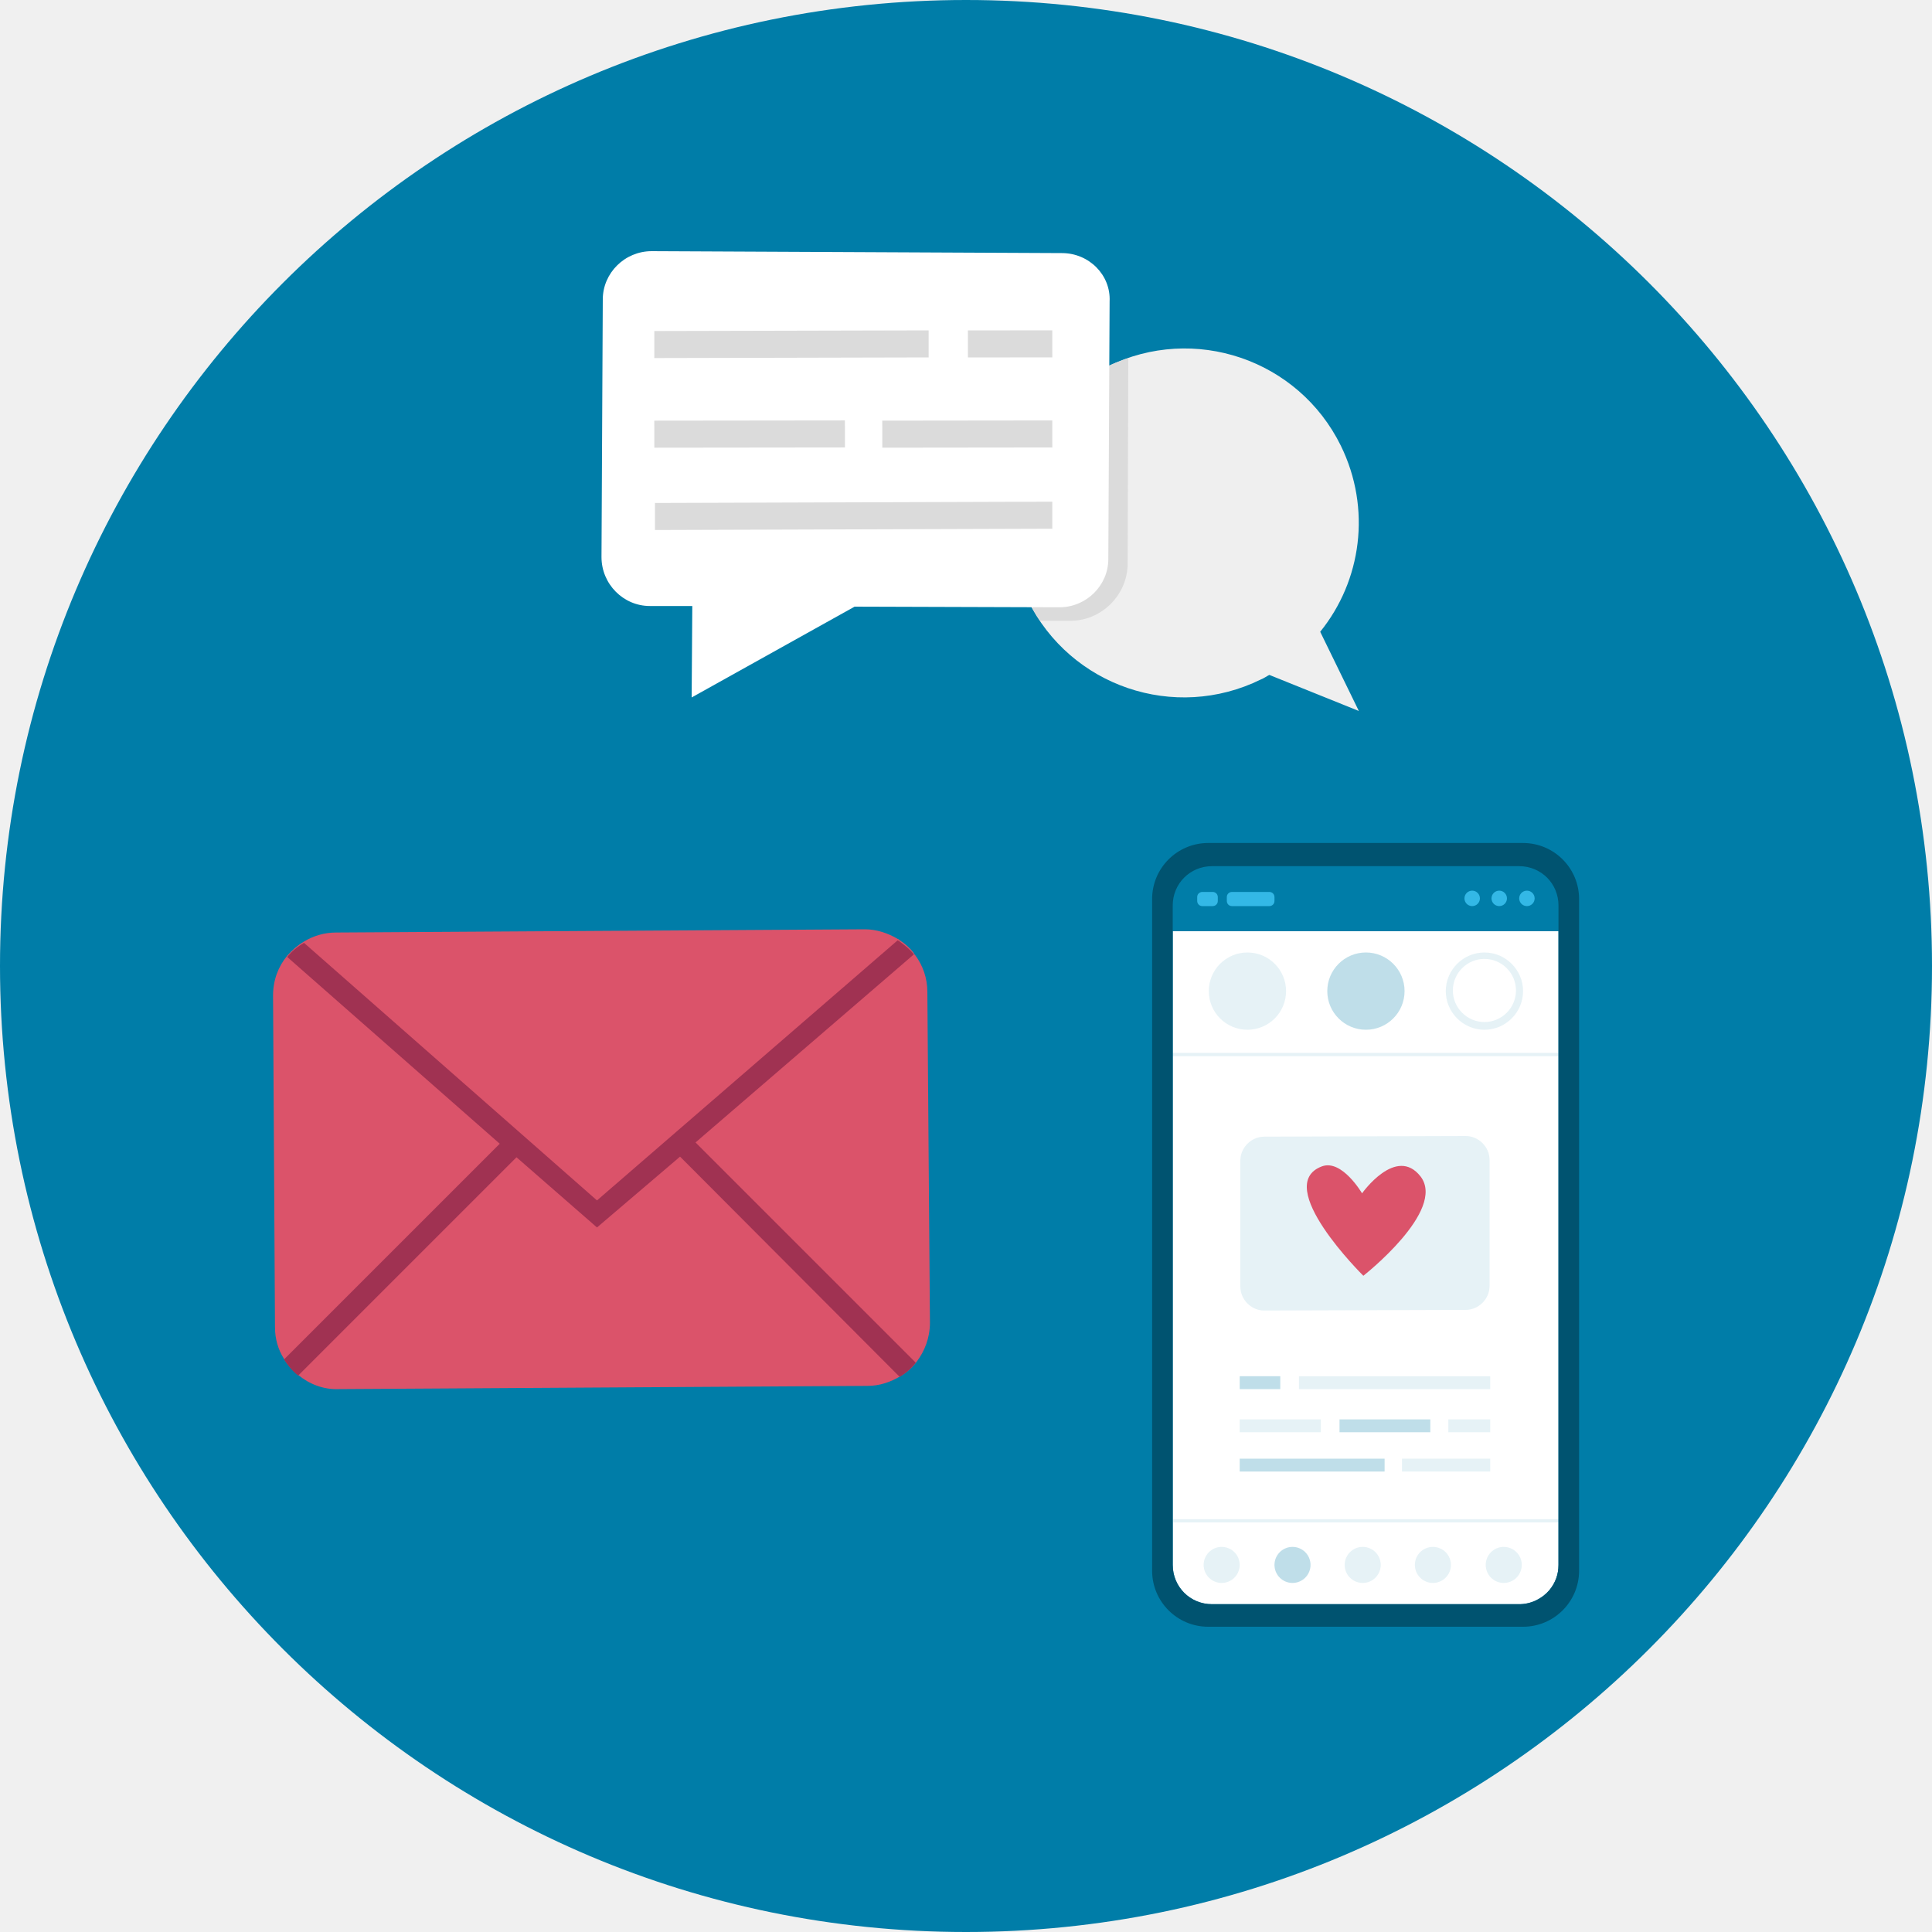
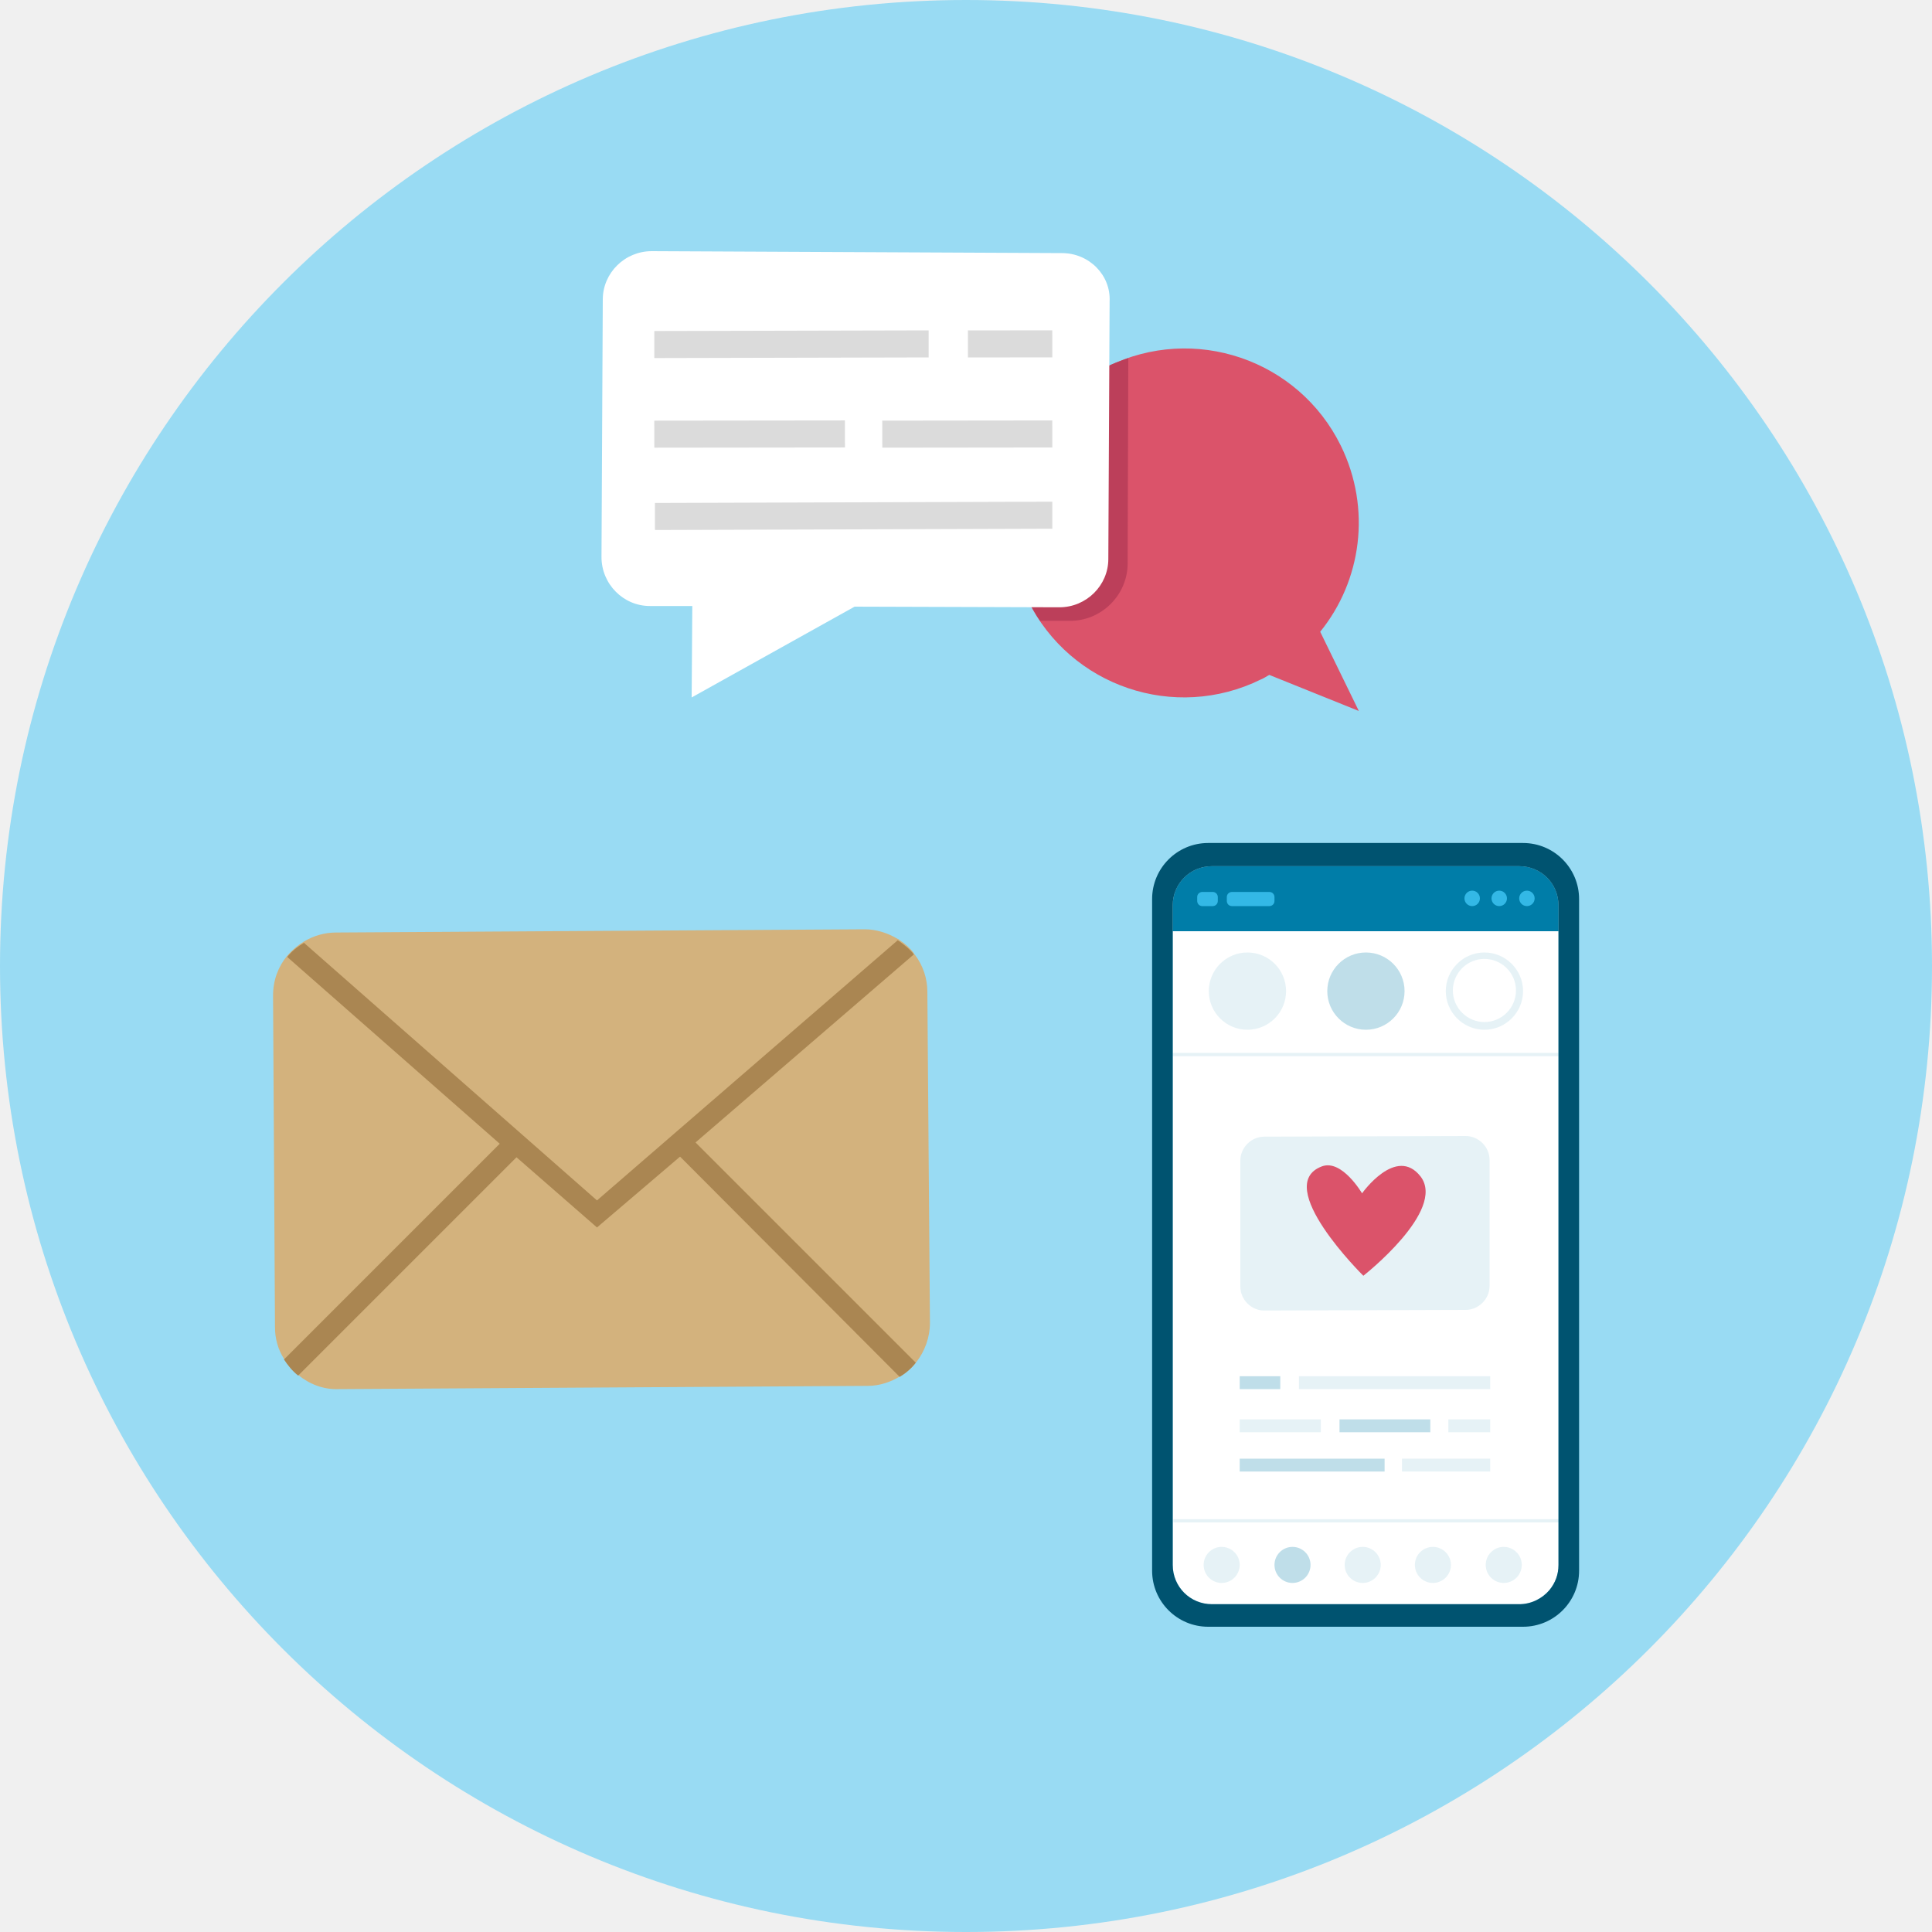
<svg xmlns="http://www.w3.org/2000/svg" version="1.1" id="_x33__x5F_1_x5F_130" x="0px" y="0px" viewBox="0 0 300 300" style="enable-background:new 0 0 300 300;" xml:space="preserve">
  <style type="text/css">
- 	.st0{fill:#007DA8;}
- 	.st1{fill:#DB536A;}
- 	.st2{fill:#A03252;}
- 	.st3{fill:#FFFFFF;}
- 	.st4{opacity:0.1;fill:#007DA8;enable-background:new    ;}
- 	.st5{opacity:0.25;fill:#007DA8;enable-background:new    ;}
- 	.st6{fill:#005370;}
- 	.st7{fill:#33B8E6;}
- 	.st8{fill:#EFEFEF;}
- 	.st9{fill:#DBDBDB;}
+ 	.st0{fill:#99DBF3;}
+ 	.st1{fill:#D3B27D;}
+ 	.st2{fill:#AA8652;}
+ 	.st3{fill:#007DA8;}
+ 	.st4{fill:#FFFFFF;}
+ 	.st5{opacity:0.1;fill:#007DA8;enable-background:new    ;}
+ 	.st6{opacity:0.25;fill:#007DA8;enable-background:new    ;}
+ 	.st7{fill:#005370;}
+ 	.st8{fill:#33B8E6;}
+ 	.st9{fill:#DB536A;}
+ 	.st10{fill:#BC3F5A;}
+ 	.st11{fill:#DBDBDB;}
</style>
  <g id="circle_00000117661677177078313440000017836623176495054008_">
    <g>
      <g id="Layer_1_00000145766244198452924450000012285452940145541814_">
        <circle class="st0" cx="150" cy="150" r="150" />
      </g>
    </g>
  </g>
  <g>
    <g>
      <path class="st1" d="M144,154c0-2.1-0.7-4.1-1.9-5.7c-0.1-0.1-0.2-0.2-0.2-0.3c-0.6-0.8-1.4-1.5-2.2-2c-0.1-0.1-0.2-0.2-0.3-0.2    c-1.5-0.9-3.3-1.5-5.1-1.5l-82.1,0.5c-1.8,0-3.5,0.5-5,1.4c-1,0.6-1.8,1.3-2.6,2.2c-1.4,1.7-2.2,3.8-2.2,6.2l0.3,51.5    c0,1.8,0.5,3.5,1.4,4.9c0.6,1,1.3,1.8,2.2,2.5c1.7,1.4,3.9,2.3,6.3,2.2l82.1-0.5c1.9,0,3.6-0.6,5.1-1.5c1-0.6,1.8-1.3,2.5-2.2    c1.3-1.7,2.1-3.8,2.1-6.1L144,154z" />
    </g>
    <path class="st2" d="M142.2,211.6c-0.7,0.9-1.5,1.6-2.5,2.2l-34.1-34.2l-12.9,11l-12.5-10.9l-33.9,33.9c-0.9-0.7-1.6-1.6-2.2-2.5   l33.5-33.5l-33-29c0.7-0.9,1.6-1.6,2.6-2.2l45.5,40l46.7-40.4c0.1,0.1,0.2,0.1,0.3,0.2c0.8,0.6,1.6,1.2,2.2,2L108,177.4   L142.2,211.6z" />
  </g>
  <g>
    <g>
-       <path class="st0" d="M242,140.6c0-3.4-2.7-6.1-6.1-6.1h-47.7c-3.4,0-6.1,2.7-6.1,6.1v4H242V140.6z" />
-       <path class="st3" d="M182.1,144.6V243c0,3.4,2.7,6.1,6.1,6.1h47.7c1.9,0,3.6-0.9,4.7-2.2c0.9-1.1,1.4-2.4,1.4-3.9v-98.4H182.1z" />
+       <path class="st3" d="M242,140.6c0-3.4-2.7-6.1-6.1-6.1h-47.7c-3.4,0-6.1,2.7-6.1,6.1v4H242V140.6z" />
+       <path class="st4" d="M182.1,144.6V243c0,3.4,2.7,6.1,6.1,6.1h47.7c1.9,0,3.6-0.9,4.7-2.2c0.9-1.1,1.4-2.4,1.4-3.9v-98.4H182.1z" />
      <g>
        <g>
-           <ellipse class="st4" cx="189.7" cy="243" rx="2.8" ry="2.8" />
-           <ellipse class="st5" cx="200.7" cy="243" rx="2.8" ry="2.8" />
-           <ellipse class="st4" cx="211.6" cy="243" rx="2.8" ry="2.8" />
-           <ellipse class="st4" cx="222.5" cy="243" rx="2.8" ry="2.8" />
-           <ellipse class="st4" cx="233.5" cy="243" rx="2.8" ry="2.8" />
+           <ellipse class="st5" cx="189.7" cy="243" rx="2.8" ry="2.8" />
+           <ellipse class="st6" cx="200.7" cy="243" rx="2.8" ry="2.8" />
+           <ellipse class="st5" cx="211.6" cy="243" rx="2.8" ry="2.8" />
+           <ellipse class="st5" cx="222.5" cy="243" rx="2.8" ry="2.8" />
+           <ellipse class="st5" cx="233.5" cy="243" rx="2.8" ry="2.8" />
        </g>
        <g>
          <g>
-             <rect x="192.5" y="213.7" class="st5" width="6.3" height="2" />
-             <rect x="192.5" y="220.4" class="st4" width="12.6" height="2" />
-             <rect x="208" y="220.4" class="st5" width="14.1" height="2" />
-             <rect x="224.9" y="220.4" class="st4" width="6.5" height="2" />
-             <rect x="217.7" y="226.5" class="st4" width="13.7" height="2" />
-             <rect x="201.7" y="213.7" class="st4" width="29.7" height="2" />
-             <rect x="192.5" y="226.5" class="st5" width="22.5" height="2" />
+             <rect x="192.5" y="213.7" class="st6" width="6.3" height="2" />
+             <rect x="192.5" y="220.4" class="st5" width="12.6" height="2" />
+             <rect x="208" y="220.4" class="st6" width="14.1" height="2" />
+             <rect x="224.9" y="220.4" class="st5" width="6.5" height="2" />
+             <rect x="217.7" y="226.5" class="st5" width="13.7" height="2" />
+             <rect x="201.7" y="213.7" class="st5" width="29.7" height="2" />
+             <rect x="192.5" y="226.5" class="st6" width="22.5" height="2" />
          </g>
        </g>
-         <rect x="182.2" y="235.9" class="st4" width="59.9" height="0.5" />
+         <rect x="182.2" y="235.9" class="st5" width="59.9" height="0.5" />
        <g>
-           <ellipse class="st4" cx="193.7" cy="153.9" rx="6" ry="6" />
-           <ellipse class="st5" cx="212.1" cy="153.9" rx="6" ry="6" />
-           <path class="st4" d="M230.5,159.9c3.3,0,6-2.7,6-6s-2.7-6-6-6s-6,2.7-6,6S227.2,159.9,230.5,159.9z M230.5,148.9      c2.7,0,4.9,2.2,4.9,4.9s-2.2,4.9-4.9,4.9s-4.9-2.2-4.9-4.9S227.8,148.9,230.5,148.9z" />
+           <ellipse class="st5" cx="193.7" cy="153.9" rx="6" ry="6" />
+           <ellipse class="st6" cx="212.1" cy="153.9" rx="6" ry="6" />
+           <path class="st5" d="M230.5,159.9c3.3,0,6-2.7,6-6s-2.7-6-6-6s-6,2.7-6,6S227.2,159.9,230.5,159.9z M230.5,148.9      c2.7,0,4.9,2.2,4.9,4.9s-2.2,4.9-4.9,4.9s-4.9-2.2-4.9-4.9S227.8,148.9,230.5,148.9z" />
        </g>
-         <rect x="182.1" y="163.5" class="st4" width="59.9" height="0.5" />
+         <rect x="182.1" y="163.5" class="st5" width="59.9" height="0.5" />
      </g>
      <g>
-         <path class="st6" d="M236.5,130.9h-48.9c-4.8,0-8.7,3.9-8.7,8.7v104.3c0,4.8,3.9,8.7,8.7,8.7h48.9c4.8,0,8.7-3.9,8.7-8.7V139.6     C245.2,134.8,241.3,130.9,236.5,130.9z M242,158.9v36.9V243c0,1.5-0.5,2.8-1.4,3.9c-1.1,1.3-2.8,2.2-4.7,2.2h-32.4h-15.3     c-3.4,0-6.1-2.7-6.1-6.1v-50.2v-35.4v-16.8c0-3.4,2.7-6.1,6.1-6.1h47.7c3.4,0,6.1,2.7,6.1,6.1V158.9z" />
-         <path class="st7" d="M197.1,140.7h-5.8c-0.5,0-0.8-0.4-0.8-0.8v-0.6c0-0.5,0.4-0.8,0.8-0.8h5.8c0.5,0,0.8,0.4,0.8,0.8v0.6     C197.9,140.4,197.5,140.7,197.1,140.7z" />
-         <path class="st7" d="M188.3,140.7h-1.6c-0.5,0-0.8-0.4-0.8-0.8v-0.6c0-0.5,0.4-0.8,0.8-0.8h1.6c0.5,0,0.8,0.4,0.8,0.8v0.6     C189.1,140.4,188.7,140.7,188.3,140.7z" />
-         <ellipse class="st7" cx="237.1" cy="139.5" rx="1.2" ry="1.2" />
-         <ellipse class="st7" cx="228.6" cy="139.5" rx="1.2" ry="1.2" />
-         <ellipse class="st7" cx="232.8" cy="139.5" rx="1.2" ry="1.2" />
+         <path class="st7" d="M236.5,130.9h-48.9c-4.8,0-8.7,3.9-8.7,8.7v104.3c0,4.8,3.9,8.7,8.7,8.7h48.9c4.8,0,8.7-3.9,8.7-8.7V139.6     C245.2,134.8,241.3,130.9,236.5,130.9z M242,158.9v36.9V243c0,1.5-0.5,2.8-1.4,3.9c-1.1,1.3-2.8,2.2-4.7,2.2h-32.4h-15.3     c-3.4,0-6.1-2.7-6.1-6.1v-50.2v-35.4v-16.8c0-3.4,2.7-6.1,6.1-6.1h47.7c3.4,0,6.1,2.7,6.1,6.1V158.9z" />
+         <path class="st8" d="M197.1,140.7h-5.8c-0.5,0-0.8-0.4-0.8-0.8v-0.6c0-0.5,0.4-0.8,0.8-0.8h5.8c0.5,0,0.8,0.4,0.8,0.8v0.6     C197.9,140.4,197.5,140.7,197.1,140.7z" />
+         <path class="st8" d="M188.3,140.7h-1.6c-0.5,0-0.8-0.4-0.8-0.8v-0.6c0-0.5,0.4-0.8,0.8-0.8h1.6c0.5,0,0.8,0.4,0.8,0.8v0.6     C189.1,140.4,188.7,140.7,188.3,140.7z" />
+         <ellipse class="st8" cx="237.1" cy="139.5" rx="1.2" ry="1.2" />
+         <ellipse class="st8" cx="228.6" cy="139.5" rx="1.2" ry="1.2" />
+         <ellipse class="st8" cx="232.8" cy="139.5" rx="1.2" ry="1.2" />
      </g>
    </g>
    <g>
-       <path class="st4" d="M227.6,176.4l-31.3,0.1c-2,0-3.7,1.7-3.7,3.7v19.6c0,2,1.7,3.7,3.7,3.7l31.3-0.1c2,0,3.7-1.7,3.7-3.7v-19.6    C231.3,178.1,229.6,176.4,227.6,176.4z" />
-       <path class="st1" d="M211.5,185.3c0,0-3.1-5.3-6.2-4.2c-7.9,2.9,6.4,17,6.4,17s12.9-10.1,8.9-15.4    C216.8,177.8,211.5,185.3,211.5,185.3z" />
+       <path class="st5" d="M227.6,176.4l-31.3,0.1c-2,0-3.7,1.7-3.7,3.7v19.6c0,2,1.7,3.7,3.7,3.7l31.3-0.1c2,0,3.7-1.7,3.7-3.7v-19.6    C231.3,178.1,229.6,176.4,227.6,176.4z" />
+       <path class="st9" d="M211.5,185.3c0,0-3.1-5.3-6.2-4.2c-7.9,2.9,6.4,17,6.4,17s12.9-10.1,8.9-15.4    C216.8,177.8,211.5,185.3,211.5,185.3z" />
    </g>
  </g>
  <g>
-     <path class="st8" d="M172,56.9c13.4-6.6,29.6-1.1,36.2,12.3c4.8,9.8,3.2,21-3.2,28.9l6,12.3l-13.9-5.6c-0.4,0.2-0.8,0.5-1.3,0.7   c-13.4,6.6-29.6,1.1-36.2-12.3C153,79.7,158.6,63.5,172,56.9z" />
+     <path class="st9" d="M172,56.9c13.4-6.6,29.6-1.1,36.2,12.3c4.8,9.8,3.2,21-3.2,28.9l6,12.3l-13.9-5.6c-0.4,0.2-0.8,0.5-1.3,0.7   c-13.4,6.6-29.6,1.1-36.2-12.3C153,79.7,158.6,63.5,172,56.9z" />
  </g>
-   <path class="st9" d="M175.1,87.5l0.1-31.9c-1.1,0.4-2.2,0.8-3.3,1.3c-13.4,6.6-18.9,22.8-12.3,36.2c0.6,1.2,1.2,2.3,1.9,3.3h4.5  C171,96.5,175.1,92.4,175.1,87.5z" />
+   <path class="st10" d="M175.1,87.5l0.1-31.9c-1.1,0.4-2.2,0.8-3.3,1.3c-13.4,6.6-18.9,22.8-12.3,36.2c0.6,1.2,1.2,2.3,1.9,3.3h4.5  C171,96.5,175.1,92.4,175.1,87.5z" />
  <g>
-     <path class="st3" d="M164.9,39.3L101.2,39c-4.2,0-7.6,3.4-7.6,7.5l-0.2,40c0,4.2,3.4,7.6,7.5,7.6h6.6l-0.1,14.2l25.3-14.1l31.8,0.1   c4.2,0,7.6-3.4,7.6-7.5l0.2-40C172.5,42.7,169.1,39.3,164.9,39.3z" />
+     <path class="st4" d="M164.9,39.3L101.2,39c-4.2,0-7.6,3.4-7.6,7.5l-0.2,40c0,4.2,3.4,7.6,7.5,7.6h6.6l-0.1,14.2l25.3-14.1l31.8,0.1   c4.2,0,7.6-3.4,7.6-7.5l0.2-40C172.5,42.7,169.1,39.3,164.9,39.3z" />
    <g>
      <g>
-         <rect x="150.3" y="51.3" transform="matrix(1 -1.131565e-03 1.131565e-03 1 -6.032518e-02 0.1775)" class="st9" width="13.1" height="4.2" />
-         <rect x="137" y="65.3" transform="matrix(1 -1.130076e-03 1.130076e-03 1 -7.607131e-02 0.1698)" class="st9" width="26.4" height="4.2" />
-         <rect x="101.6" y="65.3" transform="matrix(1 -1.130419e-03 1.130419e-03 1 -7.611591e-02 0.1316)" class="st9" width="29.6" height="4.2" />
-         <polygon class="st9" points="144.2,55.5 101.6,55.6 101.6,51.4 144.2,51.3    " />
-         <polygon class="st9" points="163.4,82.1 101.7,82.3 101.7,78.1 163.4,77.9    " />
+         <rect x="150.3" y="51.3" transform="matrix(1 -1.131564e-03 1.131564e-03 1 -6.032513e-02 0.1775)" class="st11" width="13.1" height="4.2" />
+         <rect x="137" y="65.3" transform="matrix(1 -1.130075e-03 1.130075e-03 1 -7.607124e-02 0.1698)" class="st11" width="26.4" height="4.2" />
+         <rect x="101.6" y="65.3" transform="matrix(1 -1.130418e-03 1.130418e-03 1 -7.611584e-02 0.1316)" class="st11" width="29.6" height="4.2" />
+         <polygon class="st11" points="144.2,55.5 101.6,55.6 101.6,51.4 144.2,51.3    " />
+         <polygon class="st11" points="163.4,82.1 101.7,82.3 101.7,78.1 163.4,77.9    " />
      </g>
    </g>
  </g>
</svg>
